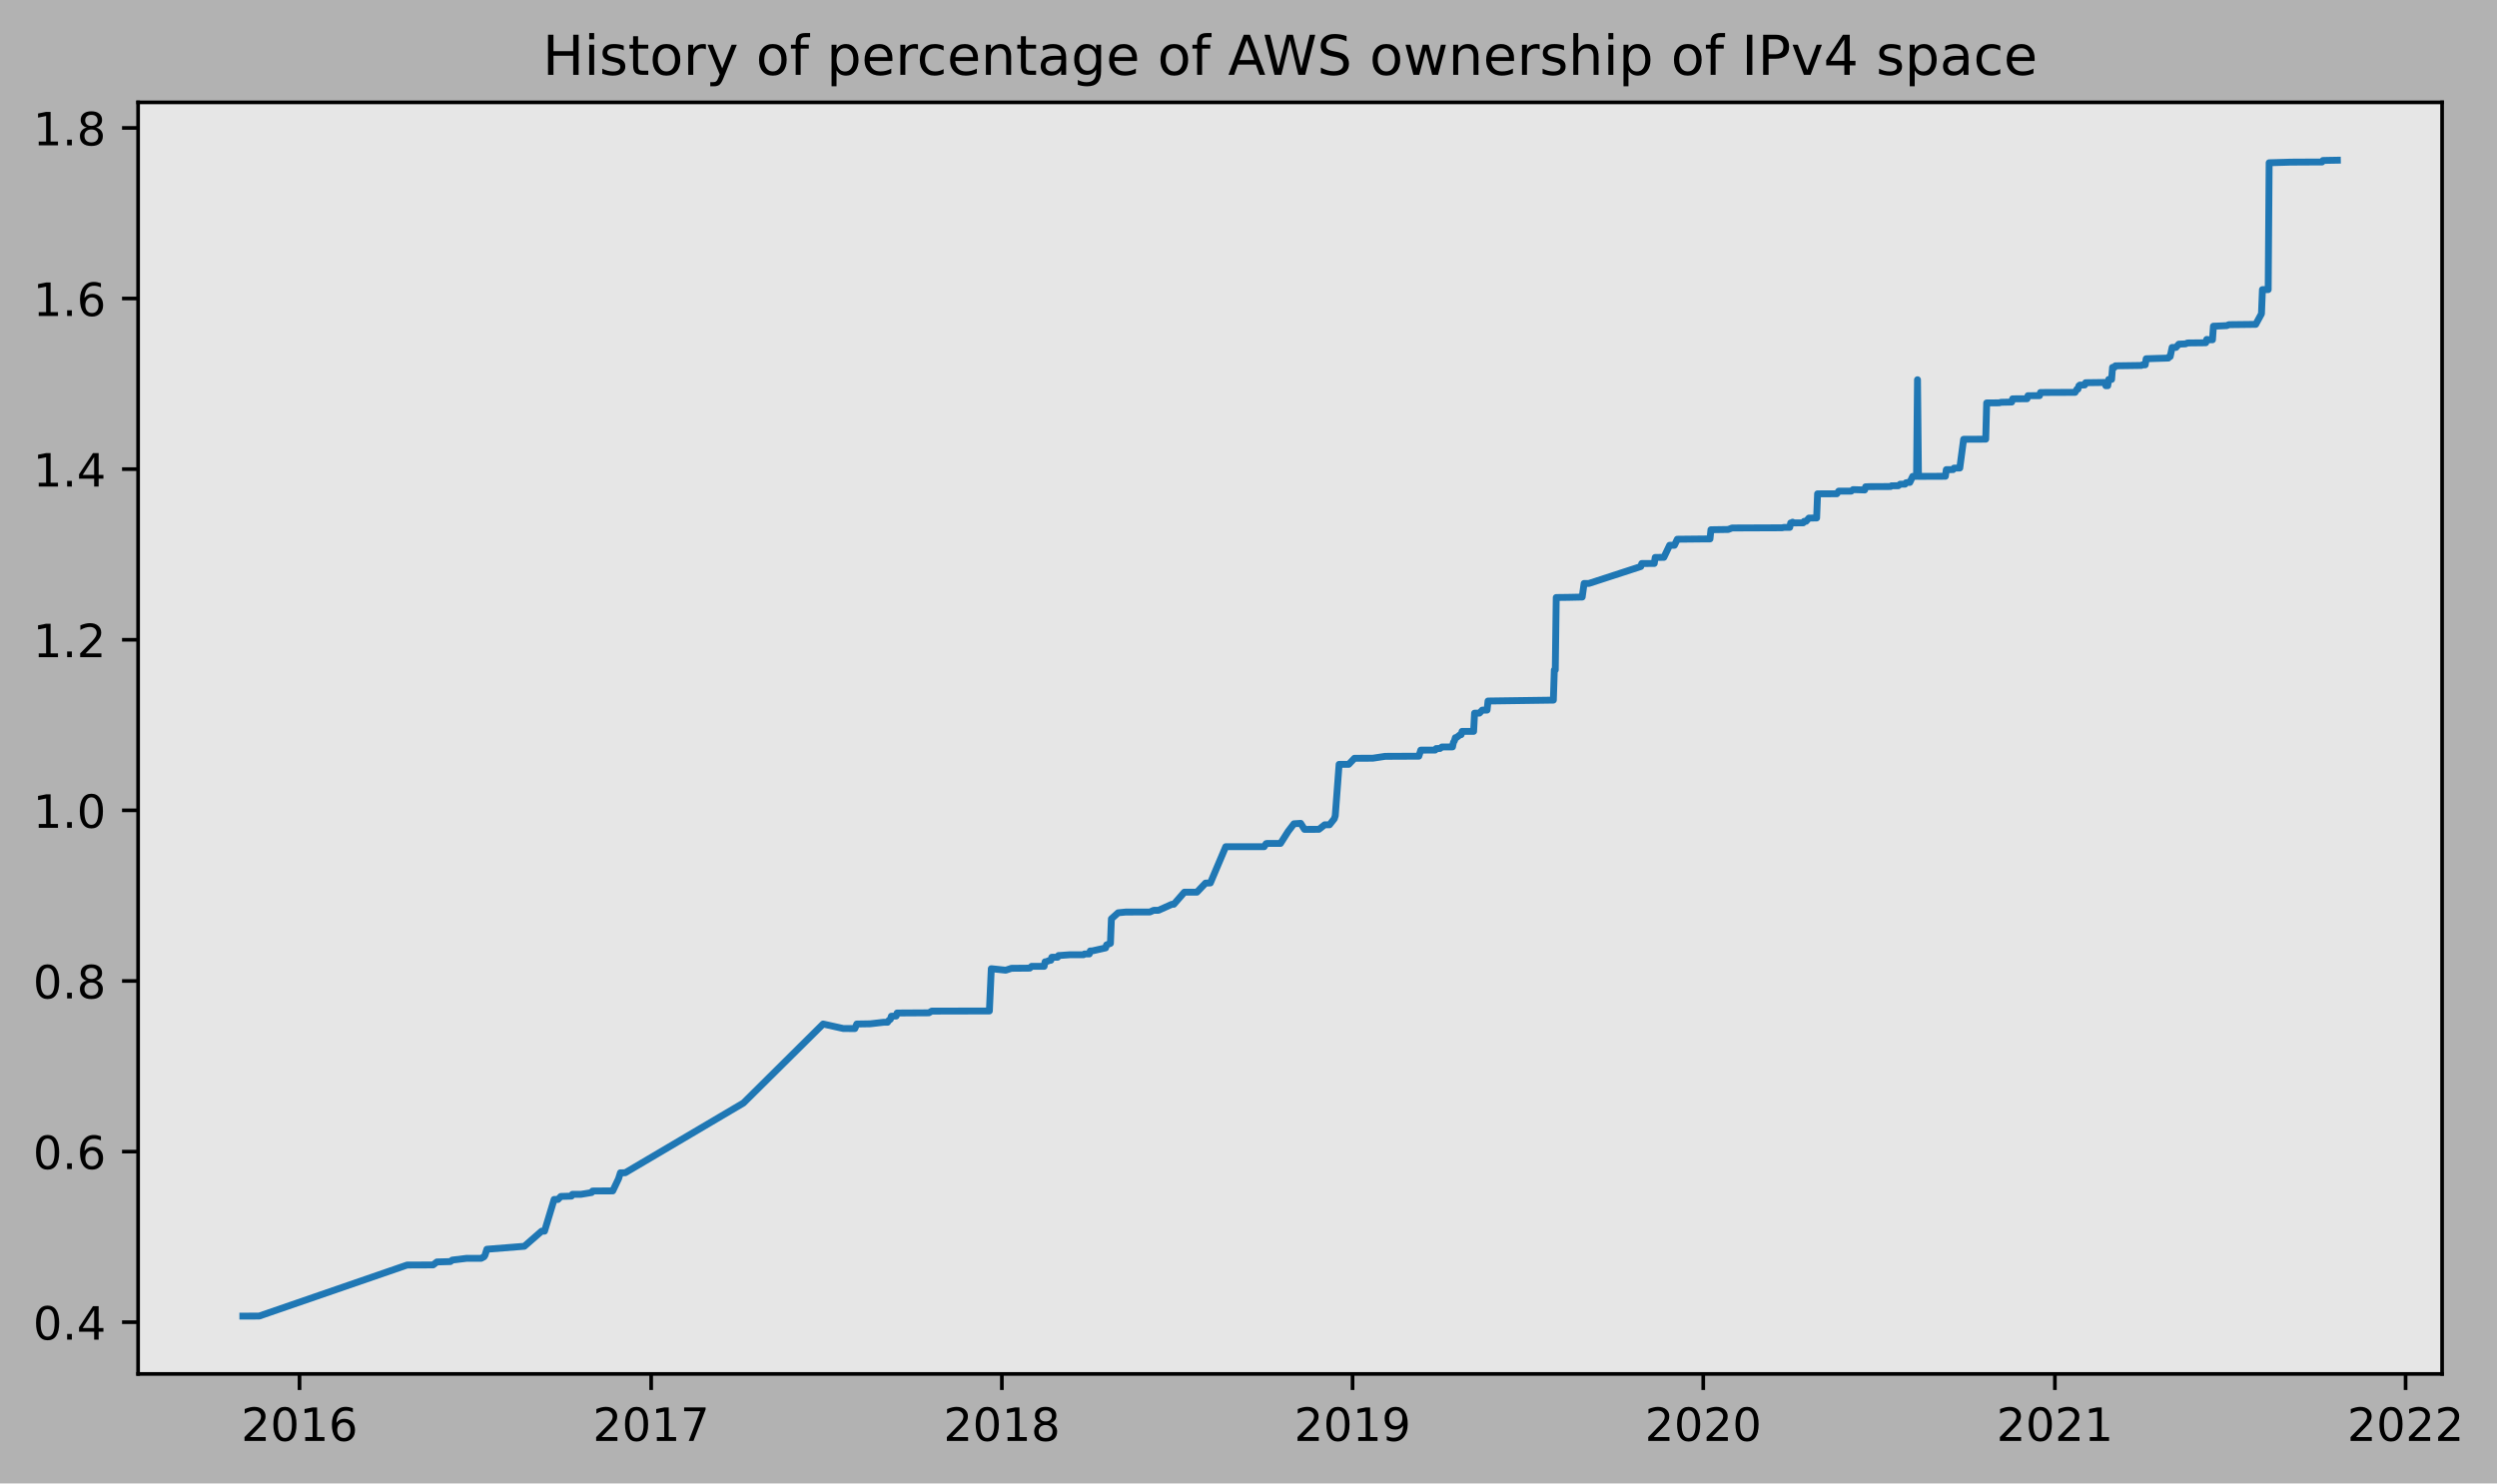
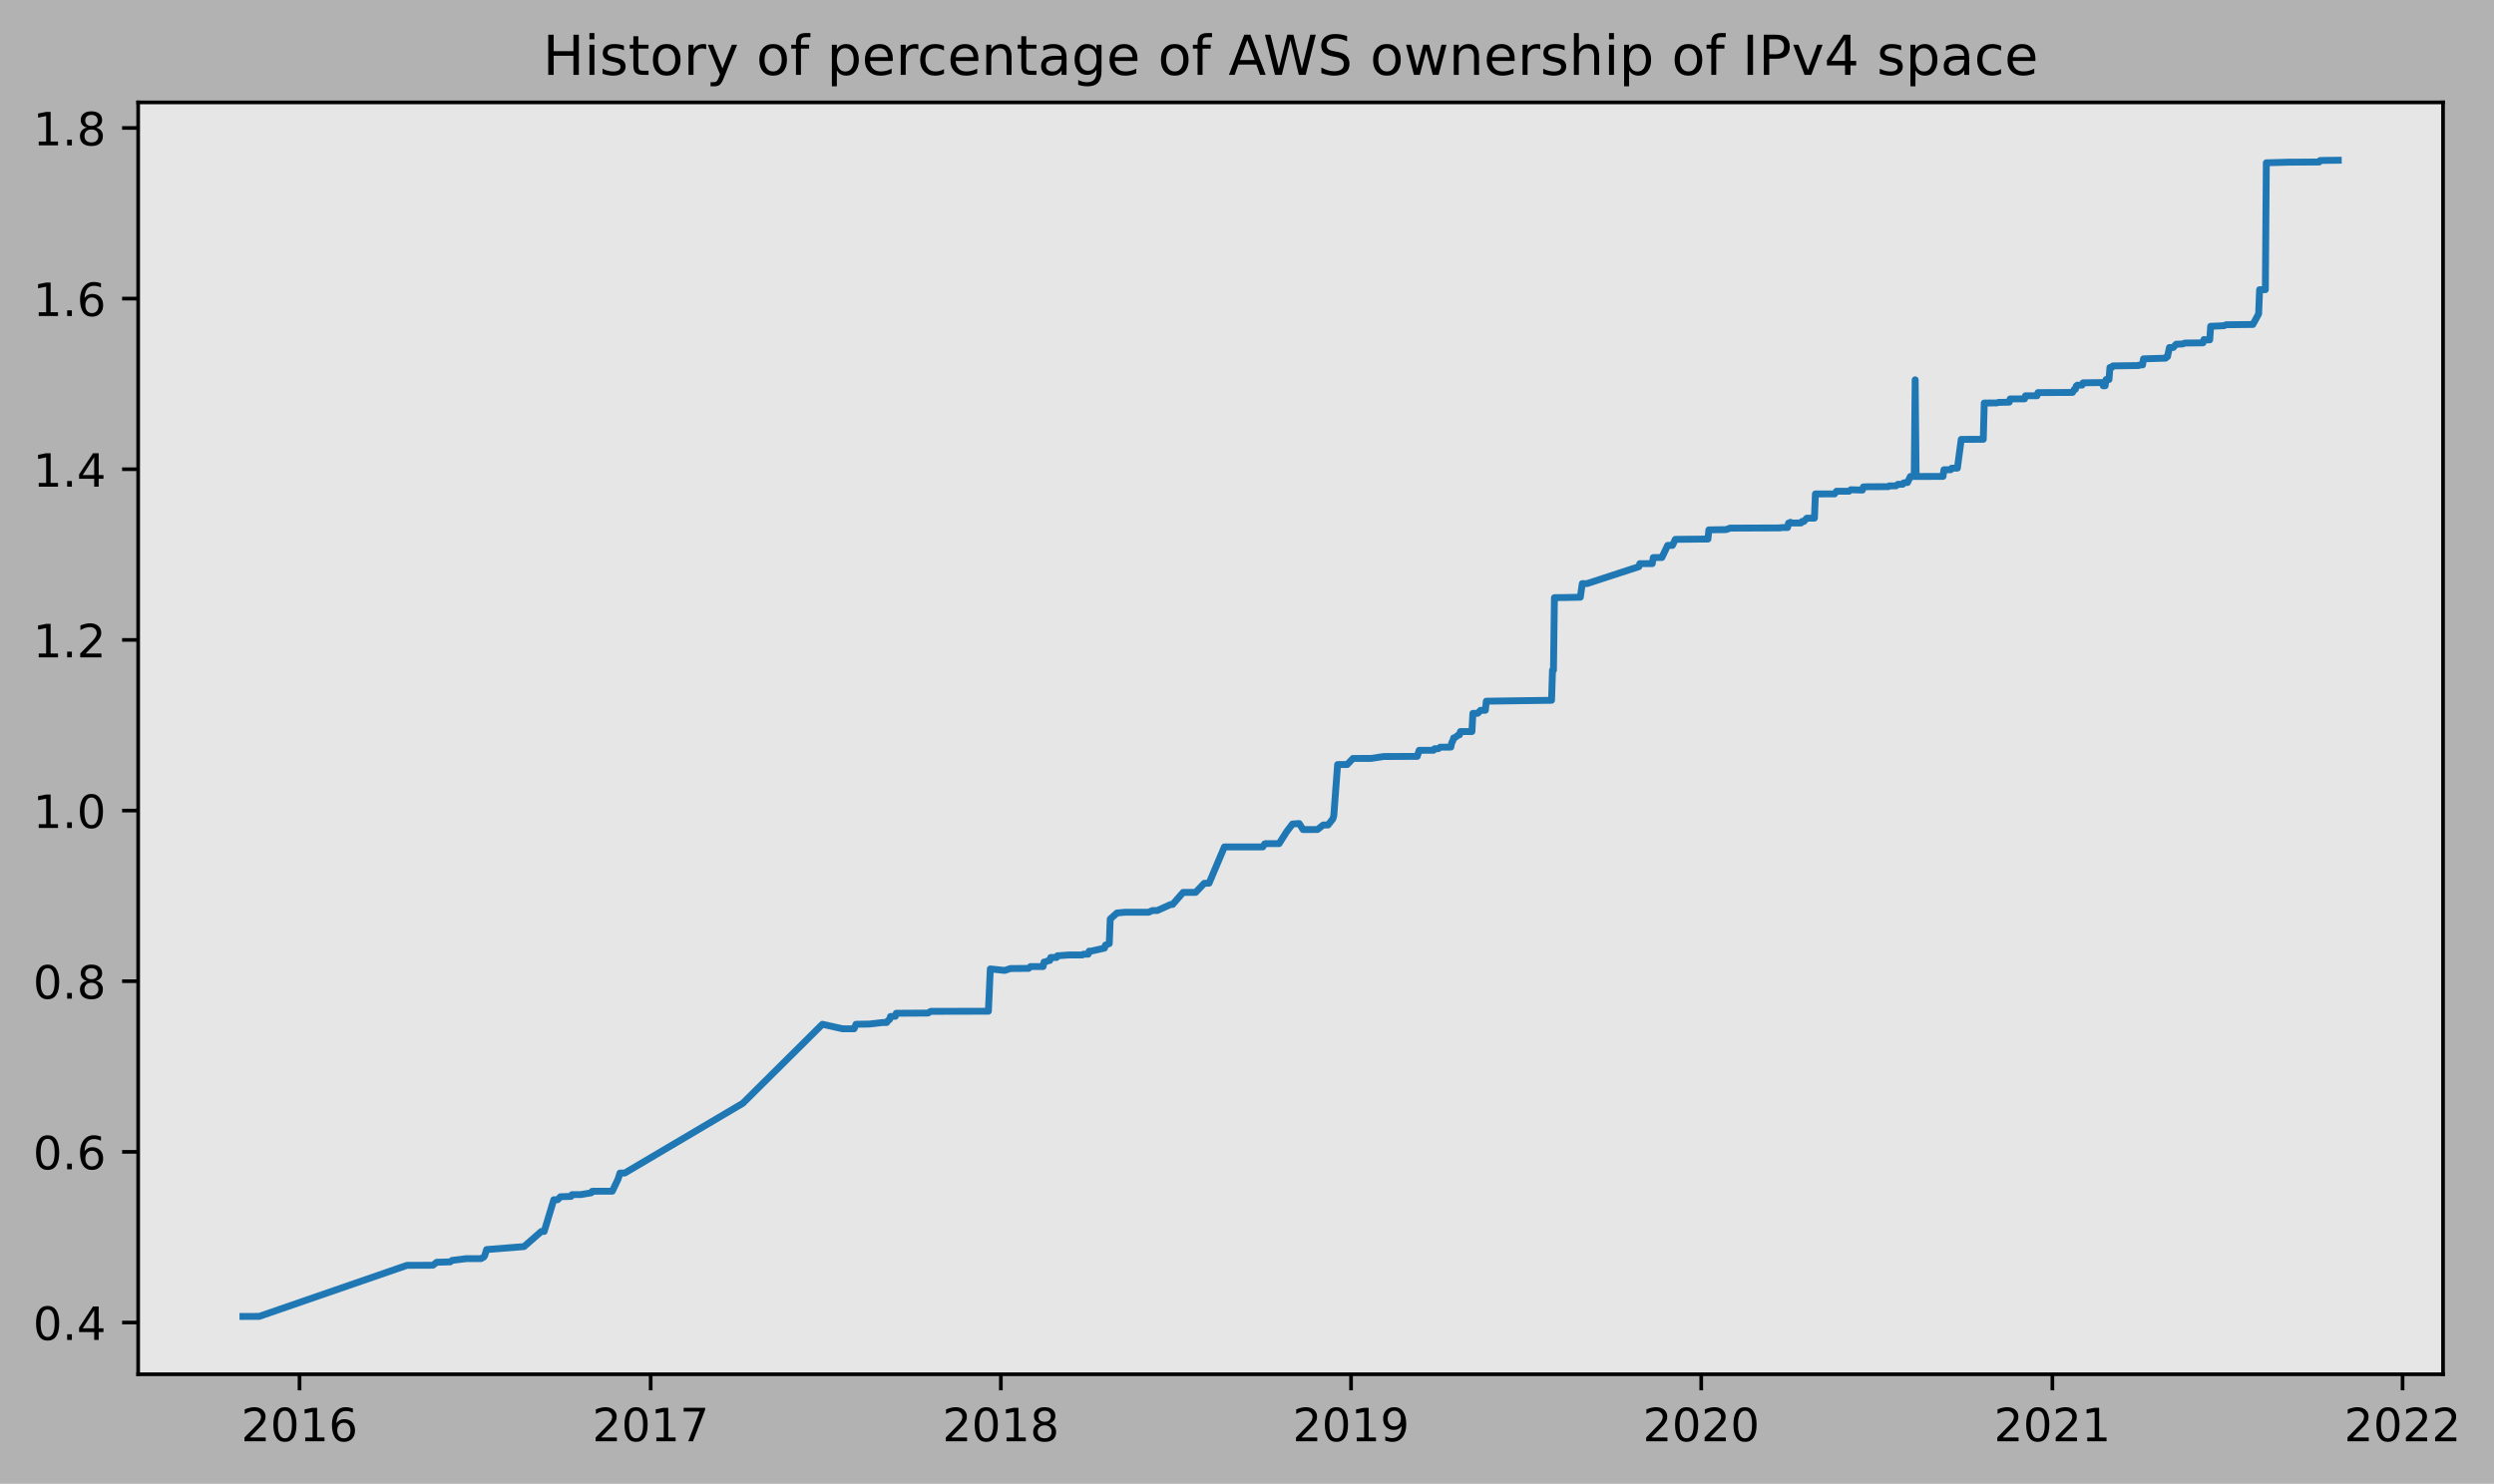
- <svg xmlns="http://www.w3.org/2000/svg" xmlns:xlink="http://www.w3.org/1999/xlink" height="323.396pt" version="1.1" viewBox="0 0 544.27 323.396" width="544.27pt">
+ <svg xmlns="http://www.w3.org/2000/svg" xmlns:xlink="http://www.w3.org/1999/xlink" height="323.396pt" version="1.1" viewBox="0 0 543.407 323.396" width="543.407pt">
  <defs>
    <style type="text/css">
*{stroke-linecap:butt;stroke-linejoin:round;}
  </style>
  </defs>
  <g id="figure_1">
    <g id="patch_1">
-       <path d="M 0 323.396  L 544.27 323.396  L 544.27 0  L 0 0  z " style="fill:#b2b2b2;" />
+       <path d="M 0 323.396  L 543.407 323.396  L 543.407 0  L 0 0  z " style="fill:#b2b2b2;" />
    </g>
    <g id="axes_1">
      <g id="patch_2">
        <path d="M 30.103 299.518  L 532.303 299.518  L 532.303 22.318  L 30.103 22.318  z " style="fill:#e6e6e6;" />
      </g>
      <g id="matplotlib.axis_1">
        <g id="xtick_1">
          <g id="line2d_1">
            <defs>
-               <path d="M 0 0  L 0 3.5  " id="me6d3c1f88f" style="stroke:#000000;stroke-width:0.8;" />
-             </defs>
-             <g>
-               <use style="stroke:#000000;stroke-width:0.8;" x="65.286" xlink:href="#me6d3c1f88f" y="299.518" />
+               <path d="M 0 0  L 0 3.5  " id="m062902129c" style="stroke:#000000;stroke-width:0.8;" />
+             </defs>
+             <g>
+               <use style="stroke:#000000;stroke-width:0.8;" x="65.264" xlink:href="#m062902129c" y="299.518" />
            </g>
          </g>
          <g id="text_1">
            <defs>
              <path d="M 19.188 8.297  L 53.609 8.297  L 53.609 0  L 7.328 0  L 7.328 8.297  Q 12.938 14.109 22.625 23.891  Q 32.328 33.688 34.812 36.531  Q 39.547 41.844 41.422 45.531  Q 43.312 49.219 43.312 52.781  Q 43.312 58.594 39.234 62.25  Q 35.156 65.922 28.609 65.922  Q 23.969 65.922 18.812 64.312  Q 13.672 62.703 7.812 59.422  L 7.812 69.391  Q 13.766 71.781 18.938 73  Q 24.125 74.219 28.422 74.219  Q 39.75 74.219 46.484 68.547  Q 53.219 62.891 53.219 53.422  Q 53.219 48.922 51.531 44.891  Q 49.859 40.875 45.406 35.406  Q 44.188 33.984 37.641 27.219  Q 31.109 20.453 19.188 8.297  z " id="DejaVuSans-50" />
              <path d="M 31.781 66.406  Q 24.172 66.406 20.328 58.906  Q 16.5 51.422 16.5 36.375  Q 16.5 21.391 20.328 13.891  Q 24.172 6.391 31.781 6.391  Q 39.453 6.391 43.281 13.891  Q 47.125 21.391 47.125 36.375  Q 47.125 51.422 43.281 58.906  Q 39.453 66.406 31.781 66.406  z M 31.781 74.219  Q 44.047 74.219 50.516 64.516  Q 56.984 54.828 56.984 36.375  Q 56.984 17.969 50.516 8.266  Q 44.047 -1.422 31.781 -1.422  Q 19.531 -1.422 13.062 8.266  Q 6.594 17.969 6.594 36.375  Q 6.594 54.828 13.062 64.516  Q 19.531 74.219 31.781 74.219  z " id="DejaVuSans-48" />
              <path d="M 12.406 8.297  L 28.516 8.297  L 28.516 63.922  L 10.984 60.406  L 10.984 69.391  L 28.422 72.906  L 38.281 72.906  L 38.281 8.297  L 54.391 8.297  L 54.391 0  L 12.406 0  z " id="DejaVuSans-49" />
              <path d="M 33.016 40.375  Q 26.375 40.375 22.484 35.828  Q 18.609 31.297 18.609 23.391  Q 18.609 15.531 22.484 10.953  Q 26.375 6.391 33.016 6.391  Q 39.656 6.391 43.531 10.953  Q 47.406 15.531 47.406 23.391  Q 47.406 31.297 43.531 35.828  Q 39.656 40.375 33.016 40.375  z M 52.594 71.297  L 52.594 62.312  Q 48.875 64.062 45.094 64.984  Q 41.312 65.922 37.594 65.922  Q 27.828 65.922 22.672 59.328  Q 17.531 52.734 16.797 39.406  Q 19.672 43.656 24.016 45.922  Q 28.375 48.188 33.594 48.188  Q 44.578 48.188 50.953 41.516  Q 57.328 34.859 57.328 23.391  Q 57.328 12.156 50.688 5.359  Q 44.047 -1.422 33.016 -1.422  Q 20.359 -1.422 13.672 8.266  Q 6.984 17.969 6.984 36.375  Q 6.984 53.656 15.188 63.938  Q 23.391 74.219 37.203 74.219  Q 40.922 74.219 44.703 73.484  Q 48.484 72.75 52.594 71.297  z " id="DejaVuSans-54" />
            </defs>
-             <g transform="translate(52.56144 314.1166)scale(0.1 -0.1)">
+             <g transform="translate(52.53881 314.1166)scale(0.1 -0.1)">
              <use xlink:href="#DejaVuSans-50" />
              <use x="63.623" xlink:href="#DejaVuSans-48" />
              <use x="127.246" xlink:href="#DejaVuSans-49" />
              <use x="190.869" xlink:href="#DejaVuSans-54" />
            </g>
          </g>
        </g>
        <g id="xtick_2">
          <g id="line2d_2">
            <g>
-               <use style="stroke:#000000;stroke-width:0.8;" x="141.936" xlink:href="#me6d3c1f88f" y="299.518" />
+               <use style="stroke:#000000;stroke-width:0.8;" x="141.773" xlink:href="#m062902129c" y="299.518" />
            </g>
          </g>
          <g id="text_2">
            <defs>
              <path d="M 8.203 72.906  L 55.078 72.906  L 55.078 68.703  L 28.609 0  L 18.312 0  L 43.219 64.594  L 8.203 64.594  z " id="DejaVuSans-55" />
            </defs>
-             <g transform="translate(129.2108 314.1166)scale(0.1 -0.1)">
+             <g transform="translate(129.0478 314.1166)scale(0.1 -0.1)">
              <use xlink:href="#DejaVuSans-50" />
              <use x="63.623" xlink:href="#DejaVuSans-48" />
              <use x="127.246" xlink:href="#DejaVuSans-49" />
              <use x="190.869" xlink:href="#DejaVuSans-55" />
            </g>
          </g>
        </g>
        <g id="xtick_3">
          <g id="line2d_3">
            <g>
-               <use style="stroke:#000000;stroke-width:0.8;" x="218.376" xlink:href="#me6d3c1f88f" y="299.518" />
+               <use style="stroke:#000000;stroke-width:0.8;" x="218.073" xlink:href="#m062902129c" y="299.518" />
            </g>
          </g>
          <g id="text_3">
            <defs>
              <path d="M 31.781 34.625  Q 24.75 34.625 20.719 30.859  Q 16.703 27.094 16.703 20.516  Q 16.703 13.922 20.719 10.156  Q 24.75 6.391 31.781 6.391  Q 38.812 6.391 42.859 10.172  Q 46.922 13.969 46.922 20.516  Q 46.922 27.094 42.891 30.859  Q 38.875 34.625 31.781 34.625  z M 21.922 38.812  Q 15.578 40.375 12.031 44.719  Q 8.5 49.078 8.5 55.328  Q 8.5 64.062 14.719 69.141  Q 20.953 74.219 31.781 74.219  Q 42.672 74.219 48.875 69.141  Q 55.078 64.062 55.078 55.328  Q 55.078 49.078 51.531 44.719  Q 48 40.375 41.703 38.812  Q 48.828 37.156 52.797 32.312  Q 56.781 27.484 56.781 20.516  Q 56.781 9.906 50.312 4.234  Q 43.844 -1.422 31.781 -1.422  Q 19.734 -1.422 13.25 4.234  Q 6.781 9.906 6.781 20.516  Q 6.781 27.484 10.781 32.312  Q 14.797 37.156 21.922 38.812  z M 18.312 54.391  Q 18.312 48.734 21.844 45.562  Q 25.391 42.391 31.781 42.391  Q 38.141 42.391 41.719 45.562  Q 45.312 48.734 45.312 54.391  Q 45.312 60.062 41.719 63.234  Q 38.141 66.406 31.781 66.406  Q 25.391 66.406 21.844 63.234  Q 18.312 60.062 18.312 54.391  z " id="DejaVuSans-56" />
            </defs>
-             <g transform="translate(205.6508 314.1166)scale(0.1 -0.1)">
+             <g transform="translate(205.3478 314.1166)scale(0.1 -0.1)">
              <use xlink:href="#DejaVuSans-50" />
              <use x="63.623" xlink:href="#DejaVuSans-48" />
              <use x="127.246" xlink:href="#DejaVuSans-49" />
              <use x="190.869" xlink:href="#DejaVuSans-56" />
            </g>
          </g>
        </g>
        <g id="xtick_4">
          <g id="line2d_4">
            <g>
-               <use style="stroke:#000000;stroke-width:0.8;" x="294.816" xlink:href="#me6d3c1f88f" y="299.518" />
+               <use style="stroke:#000000;stroke-width:0.8;" x="294.373" xlink:href="#m062902129c" y="299.518" />
            </g>
          </g>
          <g id="text_4">
            <defs>
              <path d="M 10.984 1.516  L 10.984 10.5  Q 14.703 8.734 18.5 7.812  Q 22.312 6.891 25.984 6.891  Q 35.75 6.891 40.891 13.453  Q 46.047 20.016 46.781 33.406  Q 43.953 29.203 39.594 26.953  Q 35.25 24.703 29.984 24.703  Q 19.047 24.703 12.672 31.312  Q 6.297 37.938 6.297 49.422  Q 6.297 60.641 12.938 67.422  Q 19.578 74.219 30.609 74.219  Q 43.266 74.219 49.922 64.516  Q 56.594 54.828 56.594 36.375  Q 56.594 19.141 48.406 8.859  Q 40.234 -1.422 26.422 -1.422  Q 22.703 -1.422 18.891 -0.688  Q 15.094 0.047 10.984 1.516  z M 30.609 32.422  Q 37.25 32.422 41.125 36.953  Q 45.016 41.5 45.016 49.422  Q 45.016 57.281 41.125 61.844  Q 37.25 66.406 30.609 66.406  Q 23.969 66.406 20.094 61.844  Q 16.219 57.281 16.219 49.422  Q 16.219 41.5 20.094 36.953  Q 23.969 32.422 30.609 32.422  z " id="DejaVuSans-57" />
            </defs>
-             <g transform="translate(282.0907 314.1166)scale(0.1 -0.1)">
+             <g transform="translate(281.6477 314.1166)scale(0.1 -0.1)">
              <use xlink:href="#DejaVuSans-50" />
              <use x="63.623" xlink:href="#DejaVuSans-48" />
              <use x="127.246" xlink:href="#DejaVuSans-49" />
              <use x="190.869" xlink:href="#DejaVuSans-57" />
            </g>
          </g>
        </g>
        <g id="xtick_5">
          <g id="line2d_5">
            <g>
-               <use style="stroke:#000000;stroke-width:0.8;" x="371.256" xlink:href="#me6d3c1f88f" y="299.518" />
+               <use style="stroke:#000000;stroke-width:0.8;" x="370.673" xlink:href="#m062902129c" y="299.518" />
            </g>
          </g>
          <g id="text_5">
-             <g transform="translate(358.5307 314.1166)scale(0.1 -0.1)">
+             <g transform="translate(357.9477 314.1166)scale(0.1 -0.1)">
              <use xlink:href="#DejaVuSans-50" />
              <use x="63.623" xlink:href="#DejaVuSans-48" />
              <use x="127.246" xlink:href="#DejaVuSans-50" />
              <use x="190.869" xlink:href="#DejaVuSans-48" />
            </g>
          </g>
        </g>
        <g id="xtick_6">
          <g id="line2d_6">
            <g>
-               <use style="stroke:#000000;stroke-width:0.8;" x="447.905" xlink:href="#me6d3c1f88f" y="299.518" />
+               <use style="stroke:#000000;stroke-width:0.8;" x="447.182" xlink:href="#m062902129c" y="299.518" />
            </g>
          </g>
          <g id="text_6">
-             <g transform="translate(435.18 314.1166)scale(0.1 -0.1)">
+             <g transform="translate(434.4566 314.1166)scale(0.1 -0.1)">
              <use xlink:href="#DejaVuSans-50" />
              <use x="63.623" xlink:href="#DejaVuSans-48" />
              <use x="127.246" xlink:href="#DejaVuSans-50" />
              <use x="190.869" xlink:href="#DejaVuSans-49" />
            </g>
          </g>
        </g>
        <g id="xtick_7">
          <g id="line2d_7">
            <g>
-               <use style="stroke:#000000;stroke-width:0.8;" x="524.345" xlink:href="#me6d3c1f88f" y="299.518" />
+               <use style="stroke:#000000;stroke-width:0.8;" x="523.482" xlink:href="#m062902129c" y="299.518" />
            </g>
          </g>
          <g id="text_7">
-             <g transform="translate(511.62 314.1166)scale(0.1 -0.1)">
+             <g transform="translate(510.7566 314.1166)scale(0.1 -0.1)">
              <use xlink:href="#DejaVuSans-50" />
              <use x="63.623" xlink:href="#DejaVuSans-48" />
              <use x="127.246" xlink:href="#DejaVuSans-50" />
              <use x="190.869" xlink:href="#DejaVuSans-50" />
            </g>
          </g>
        </g>
      </g>
      <g id="matplotlib.axis_2">
        <g id="ytick_1">
          <g id="line2d_8">
            <defs>
-               <path d="M 0 0  L -3.5 0  " id="m1e6dde46f0" style="stroke:#000000;stroke-width:0.8;" />
-             </defs>
-             <g>
-               <use style="stroke:#000000;stroke-width:0.8;" x="30.103" xlink:href="#m1e6dde46f0" y="288.242" />
+               <path d="M 0 0  L -3.5 0  " id="mb681b2ce81" style="stroke:#000000;stroke-width:0.8;" />
+             </defs>
+             <g>
+               <use style="stroke:#000000;stroke-width:0.8;" x="30.103" xlink:href="#mb681b2ce81" y="288.242" />
            </g>
          </g>
          <g id="text_8">
            <defs>
              <path d="M 10.688 12.406  L 21 12.406  L 21 0  L 10.688 0  z " id="DejaVuSans-46" />
              <path d="M 37.797 64.312  L 12.891 25.391  L 37.797 25.391  z M 35.203 72.906  L 47.609 72.906  L 47.609 25.391  L 58.016 25.391  L 58.016 17.188  L 47.609 17.188  L 47.609 0  L 37.797 0  L 37.797 17.188  L 4.891 17.188  L 4.891 26.703  z " id="DejaVuSans-52" />
            </defs>
            <g transform="translate(7.2 292.041)scale(0.1 -0.1)">
              <use xlink:href="#DejaVuSans-48" />
              <use x="63.623" xlink:href="#DejaVuSans-46" />
              <use x="95.41" xlink:href="#DejaVuSans-52" />
            </g>
          </g>
        </g>
        <g id="ytick_2">
          <g id="line2d_9">
            <g>
-               <use style="stroke:#000000;stroke-width:0.8;" x="30.103" xlink:href="#m1e6dde46f0" y="251.048" />
+               <use style="stroke:#000000;stroke-width:0.8;" x="30.103" xlink:href="#mb681b2ce81" y="251.048" />
            </g>
          </g>
          <g id="text_9">
            <g transform="translate(7.2 254.8471)scale(0.1 -0.1)">
              <use xlink:href="#DejaVuSans-48" />
              <use x="63.623" xlink:href="#DejaVuSans-46" />
              <use x="95.41" xlink:href="#DejaVuSans-54" />
            </g>
          </g>
        </g>
        <g id="ytick_3">
          <g id="line2d_10">
            <g>
-               <use style="stroke:#000000;stroke-width:0.8;" x="30.103" xlink:href="#m1e6dde46f0" y="213.854" />
+               <use style="stroke:#000000;stroke-width:0.8;" x="30.103" xlink:href="#mb681b2ce81" y="213.854" />
            </g>
          </g>
          <g id="text_10">
            <g transform="translate(7.2 217.6532)scale(0.1 -0.1)">
              <use xlink:href="#DejaVuSans-48" />
              <use x="63.623" xlink:href="#DejaVuSans-46" />
              <use x="95.41" xlink:href="#DejaVuSans-56" />
            </g>
          </g>
        </g>
        <g id="ytick_4">
          <g id="line2d_11">
            <g>
-               <use style="stroke:#000000;stroke-width:0.8;" x="30.103" xlink:href="#m1e6dde46f0" y="176.66" />
+               <use style="stroke:#000000;stroke-width:0.8;" x="30.103" xlink:href="#mb681b2ce81" y="176.66" />
            </g>
          </g>
          <g id="text_11">
            <g transform="translate(7.2 180.4593)scale(0.1 -0.1)">
              <use xlink:href="#DejaVuSans-49" />
              <use x="63.623" xlink:href="#DejaVuSans-46" />
              <use x="95.41" xlink:href="#DejaVuSans-48" />
            </g>
          </g>
        </g>
        <g id="ytick_5">
          <g id="line2d_12">
            <g>
-               <use style="stroke:#000000;stroke-width:0.8;" x="30.103" xlink:href="#m1e6dde46f0" y="139.466" />
+               <use style="stroke:#000000;stroke-width:0.8;" x="30.103" xlink:href="#mb681b2ce81" y="139.466" />
            </g>
          </g>
          <g id="text_12">
            <g transform="translate(7.2 143.2654)scale(0.1 -0.1)">
              <use xlink:href="#DejaVuSans-49" />
              <use x="63.623" xlink:href="#DejaVuSans-46" />
              <use x="95.41" xlink:href="#DejaVuSans-50" />
            </g>
          </g>
        </g>
        <g id="ytick_6">
          <g id="line2d_13">
            <g>
-               <use style="stroke:#000000;stroke-width:0.8;" x="30.103" xlink:href="#m1e6dde46f0" y="102.272" />
+               <use style="stroke:#000000;stroke-width:0.8;" x="30.103" xlink:href="#mb681b2ce81" y="102.272" />
            </g>
          </g>
          <g id="text_13">
            <g transform="translate(7.2 106.0714)scale(0.1 -0.1)">
              <use xlink:href="#DejaVuSans-49" />
              <use x="63.623" xlink:href="#DejaVuSans-46" />
              <use x="95.41" xlink:href="#DejaVuSans-52" />
            </g>
          </g>
        </g>
        <g id="ytick_7">
          <g id="line2d_14">
            <g>
-               <use style="stroke:#000000;stroke-width:0.8;" x="30.103" xlink:href="#m1e6dde46f0" y="65.078" />
+               <use style="stroke:#000000;stroke-width:0.8;" x="30.103" xlink:href="#mb681b2ce81" y="65.078" />
            </g>
          </g>
          <g id="text_14">
            <g transform="translate(7.2 68.87753)scale(0.1 -0.1)">
              <use xlink:href="#DejaVuSans-49" />
              <use x="63.623" xlink:href="#DejaVuSans-46" />
              <use x="95.41" xlink:href="#DejaVuSans-54" />
            </g>
          </g>
        </g>
        <g id="ytick_8">
          <g id="line2d_15">
            <g>
-               <use style="stroke:#000000;stroke-width:0.8;" x="30.103" xlink:href="#m1e6dde46f0" y="27.884" />
+               <use style="stroke:#000000;stroke-width:0.8;" x="30.103" xlink:href="#mb681b2ce81" y="27.884" />
            </g>
          </g>
          <g id="text_15">
            <g transform="translate(7.2 31.68362)scale(0.1 -0.1)">
              <use xlink:href="#DejaVuSans-49" />
              <use x="63.623" xlink:href="#DejaVuSans-46" />
              <use x="95.41" xlink:href="#DejaVuSans-56" />
            </g>
          </g>
        </g>
      </g>
      <g id="line2d_16">
-         <path clip-path="url(#pec6e36a6c5)" d="M 52.93 286.918  L 56.491 286.904  L 88.742 275.779  L 94.396 275.755  L 95.234 275.107  L 98.166 275.025  L 98.585 274.697  L 101.726 274.315  L 104.868 274.317  L 105.496 273.988  L 105.705 273.659  L 106.124 272.337  L 114.292 271.69  L 118.061 268.396  L 118.69 268.394  L 120.784 261.481  L 121.622 261.481  L 122.25 260.822  L 124.554 260.757  L 124.763 260.363  L 126.648 260.363  L 128.951 259.976  L 129.161 259.647  L 129.58 259.631  L 133.559 259.62  L 134.815 256.986  L 135.234 255.669  L 136.281 255.659  L 162.041 240.463  L 179.423 223.235  L 183.821 224.219  L 186.334 224.226  L 186.753 223.238  L 189.685 223.19  L 192.617 222.853  L 193.454 222.853  L 193.664 222.524  L 194.083 222.195  L 194.292 221.537  L 195.339 221.495  L 195.548 220.837  L 202.46 220.795  L 203.088 220.424  L 215.653 220.394  L 216.072 211.176  L 219.213 211.505  L 220.47 211.092  L 224.449 211.056  L 224.868 210.66  L 227.59 210.661  L 227.8 209.674  L 228.009 209.671  L 228.847 209.34  L 229.056 209.339  L 229.266 208.681  L 230.522 208.68  L 230.732 208.303  L 230.941 208.301  L 233.245 208.132  L 236.177 208.131  L 236.386 207.967  L 237.433 207.965  L 237.643 207.307  L 238.062 207.302  L 240.994 206.643  L 241.203 205.985  L 242.041 205.656  L 242.25 200.306  L 243.716 198.989  L 245.392 198.825  L 250.627 198.818  L 251.465 198.448  L 252.512 198.448  L 255.444 197.131  L 255.863 197.127  L 258.166 194.492  L 260.889 194.496  L 262.774 192.516  L 263.821 192.489  L 267.172 184.585  L 275.549 184.581  L 275.968 183.922  L 276.177 183.871  L 279.109 183.867  L 280.784 181.234  L 282.041 179.588  L 283.507 179.489  L 284.344 180.805  L 287.486 180.794  L 288.742 179.806  L 289.79 179.805  L 290.837 178.488  L 291.046 177.824  L 291.884 166.632  L 293.978 166.627  L 295.235 165.305  L 299.214 165.293  L 301.936 164.882  L 309.266 164.848  L 309.685 163.53  L 312.826 163.516  L 313.036 163.186  L 313.873 163.175  L 314.292 162.846  L 316.596 162.828  L 316.805 161.84  L 317.015 161.511  L 317.224 160.816  L 317.434 160.815  L 318.271 160.157  L 318.481 160.157  L 318.69 159.443  L 321.203 159.44  L 321.413 155.474  L 322.46 155.467  L 323.088 154.807  L 324.135 154.802  L 324.345 152.824  L 338.585 152.626  L 338.795 146.057  L 339.004 146.057  L 339.214 130.256  L 341.727 130.226  L 344.868 130.159  L 345.287 127.196  L 346.334 127.19  L 357.643 123.507  L 357.852 122.848  L 360.575 122.838  L 360.784 121.521  L 362.669 121.503  L 363.926 118.87  L 364.973 118.869  L 365.601 117.552  L 371.465 117.493  L 372.722 117.488  L 372.931 115.483  L 376.701 115.426  L 377.538 115.102  L 388.428 115.059  L 388.847 114.976  L 390.104 114.971  L 390.313 114.004  L 390.523 114.004  L 390.732 113.832  L 390.942 113.994  L 393.036 113.981  L 393.245 113.653  L 393.664 113.651  L 394.292 112.94  L 395.968 112.923  L 396.177 107.653  L 400.366 107.644  L 400.785 107.068  L 403.507 107.066  L 403.926 106.736  L 406.439 106.814  L 406.648 106.12  L 407.486 106.085  L 412.093 106.063  L 412.303 105.898  L 413.769 105.892  L 414.188 105.554  L 415.235 105.55  L 415.444 105.252  L 415.863 105.17  L 416.282 105.17  L 416.91 103.853  L 417.748 103.853  L 417.957 82.783  L 418.167 103.851  L 424.031 103.827  L 424.24 102.379  L 425.706 102.378  L 425.915 102.048  L 427.172 102.03  L 428.01 95.765  L 432.826 95.741  L 433.036 87.84  L 435.758 87.818  L 436.177 87.701  L 438.481 87.653  L 438.69 86.943  L 441.832 86.93  L 442.041 86.26  L 444.554 86.256  L 444.764 85.565  L 452.303 85.534  L 452.722 84.83  L 452.931 84.83  L 453.141 84.113  L 453.35 83.946  L 454.397 83.927  L 454.607 83.433  L 458.795 83.378  L 459.005 84.087  L 459.423 84.085  L 459.633 82.719  L 460.261 82.719  L 460.471 80.085  L 460.889 80.083  L 461.099 79.749  L 466.753 79.668  L 466.963 79.537  L 467.591 79.536  L 467.8 78.208  L 472.617 78.062  L 472.827 77.732  L 473.036 77.731  L 473.455 75.745  L 474.293 75.735  L 474.921 75.025  L 476.387 74.962  L 476.806 74.766  L 480.785 74.723  L 480.994 73.997  L 481.622 74.078  L 482.251 74.072  L 482.46 71.108  L 483.088 71.09  L 485.392 70.985  L 485.811 70.779  L 491.675 70.713  L 492.931 68.404  L 493.141 63.136  L 494.397 63.135  L 494.607 35.482  L 498.376 35.375  L 499.214 35.347  L 504.659 35.317  L 506.125 35.315  L 506.334 34.985  L 507.382 34.958  L 509.476 34.923  L 509.476 34.923  " style="fill:none;stroke:#1f77b4;stroke-linecap:square;stroke-width:1.5;" />
+         <path clip-path="url(#pefb34d8f82)" d="M 52.93 286.918  L 56.484 286.904  L 88.676 275.779  L 94.321 275.755  L 95.157 275.107  L 98.083 275.025  L 98.501 274.697  L 101.637 274.315  L 104.773 274.317  L 105.4 273.988  L 105.609 273.659  L 106.027 272.337  L 114.179 271.69  L 117.942 268.396  L 118.569 268.394  L 120.66 261.481  L 121.496 261.481  L 122.123 260.822  L 124.422 260.757  L 124.631 260.363  L 126.513 260.363  L 128.812 259.976  L 129.021 259.647  L 129.439 259.631  L 133.411 259.62  L 134.665 256.986  L 135.083 255.669  L 136.129 255.659  L 161.841 240.463  L 179.191 223.235  L 183.581 224.219  L 186.089 224.226  L 186.508 223.238  L 189.434 223.19  L 192.361 222.853  L 193.197 222.853  L 193.406 222.524  L 193.824 222.195  L 194.033 221.537  L 195.078 221.495  L 195.287 220.837  L 202.186 220.795  L 202.813 220.424  L 215.355 220.394  L 215.773 211.176  L 218.909 211.505  L 220.163 211.092  L 224.135 211.056  L 224.553 210.66  L 227.271 210.661  L 227.48 209.674  L 227.689 209.671  L 228.525 209.34  L 228.734 209.339  L 228.943 208.681  L 230.197 208.68  L 230.406 208.303  L 230.615 208.301  L 232.915 208.132  L 235.841 208.131  L 236.05 207.967  L 237.095 207.965  L 237.305 207.307  L 237.723 207.302  L 240.649 206.643  L 240.858 205.985  L 241.694 205.656  L 241.903 200.306  L 243.367 198.989  L 245.039 198.825  L 250.265 198.818  L 251.101 198.448  L 252.146 198.448  L 255.073 197.131  L 255.491 197.127  L 257.791 194.492  L 260.508 194.496  L 262.389 192.516  L 263.435 192.489  L 266.779 184.585  L 275.141 184.581  L 275.559 183.922  L 275.768 183.871  L 278.695 183.867  L 280.367 181.234  L 281.621 179.588  L 283.084 179.489  L 283.921 180.805  L 287.056 180.794  L 288.311 179.806  L 289.356 179.805  L 290.401 178.488  L 290.61 177.824  L 291.446 166.632  L 293.537 166.627  L 294.791 165.305  L 298.763 165.293  L 301.48 164.882  L 308.797 164.848  L 309.215 163.53  L 312.35 163.516  L 312.559 163.186  L 313.395 163.175  L 313.814 162.846  L 316.113 162.828  L 316.322 161.84  L 316.531 161.511  L 316.74 160.816  L 316.949 160.815  L 317.785 160.157  L 317.994 160.157  L 318.203 159.443  L 320.712 159.44  L 320.921 155.474  L 321.966 155.467  L 322.593 154.807  L 323.638 154.802  L 323.847 152.824  L 338.062 152.626  L 338.271 146.057  L 338.48 146.057  L 338.689 130.256  L 341.198 130.226  L 344.333 130.159  L 344.752 127.196  L 345.797 127.19  L 357.085 123.507  L 357.294 122.848  L 360.012 122.838  L 360.221 121.521  L 362.102 121.503  L 363.356 118.87  L 364.401 118.869  L 365.029 117.552  L 370.882 117.493  L 372.136 117.488  L 372.345 115.483  L 376.108 115.426  L 376.944 115.102  L 387.814 115.059  L 388.232 114.976  L 389.486 114.971  L 389.695 114.004  L 389.904 114.004  L 390.113 113.832  L 390.323 113.994  L 392.413 113.981  L 392.622 113.653  L 393.04 113.651  L 393.667 112.94  L 395.339 112.923  L 395.549 107.653  L 399.729 107.644  L 400.147 107.068  L 402.865 107.066  L 403.283 106.736  L 405.792 106.814  L 406.001 106.12  L 406.837 106.085  L 411.436 106.063  L 411.645 105.898  L 413.108 105.892  L 413.526 105.554  L 414.571 105.55  L 414.78 105.252  L 415.198 105.17  L 415.616 105.17  L 416.244 103.853  L 417.08 103.853  L 417.289 82.783  L 417.498 103.851  L 423.351 103.827  L 423.56 102.379  L 425.023 102.378  L 425.232 102.048  L 426.487 102.03  L 427.323 95.765  L 432.131 95.741  L 432.34 87.84  L 435.057 87.818  L 435.475 87.701  L 437.775 87.653  L 437.984 86.943  L 441.119 86.93  L 441.329 86.26  L 443.837 86.256  L 444.046 85.565  L 451.572 85.534  L 451.99 84.83  L 452.199 84.83  L 452.408 84.113  L 452.617 83.946  L 453.662 83.927  L 453.871 83.433  L 458.052 83.378  L 458.261 84.087  L 458.679 84.085  L 458.888 82.719  L 459.515 82.719  L 459.724 80.085  L 460.142 80.083  L 460.351 79.749  L 465.995 79.668  L 466.204 79.537  L 466.831 79.536  L 467.041 78.208  L 471.848 78.062  L 472.058 77.732  L 472.267 77.731  L 472.685 75.745  L 473.521 75.735  L 474.148 75.025  L 475.611 74.962  L 476.029 74.766  L 480.001 74.723  L 480.21 73.997  L 480.837 74.078  L 481.464 74.072  L 481.673 71.108  L 482.301 71.09  L 484.6 70.985  L 485.018 70.779  L 490.871 70.713  L 492.125 68.404  L 492.334 63.136  L 493.589 63.135  L 493.798 35.482  L 497.561 35.375  L 498.397 35.347  L 503.832 35.317  L 505.295 35.315  L 505.504 34.985  L 506.549 34.958  L 509.476 34.923  L 509.476 34.923  " style="fill:none;stroke:#1f77b4;stroke-linecap:square;stroke-width:1.5;" />
      </g>
      <g id="patch_3">
        <path d="M 30.103 299.518  L 30.103 22.318  " style="fill:none;stroke:#000000;stroke-linecap:square;stroke-linejoin:miter;stroke-width:0.8;" />
      </g>
      <g id="patch_4">
        <path d="M 532.303 299.518  L 532.303 22.318  " style="fill:none;stroke:#000000;stroke-linecap:square;stroke-linejoin:miter;stroke-width:0.8;" />
      </g>
      <g id="patch_5">
        <path d="M 30.103 299.518  L 532.303 299.518  " style="fill:none;stroke:#000000;stroke-linecap:square;stroke-linejoin:miter;stroke-width:0.8;" />
      </g>
      <g id="patch_6">
        <path d="M 30.103 22.318  L 532.303 22.318  " style="fill:none;stroke:#000000;stroke-linecap:square;stroke-linejoin:miter;stroke-width:0.8;" />
      </g>
      <g id="text_16">
        <defs>
          <path d="M 9.812 72.906  L 19.672 72.906  L 19.672 43.016  L 55.516 43.016  L 55.516 72.906  L 65.375 72.906  L 65.375 0  L 55.516 0  L 55.516 34.719  L 19.672 34.719  L 19.672 0  L 9.812 0  z " id="DejaVuSans-72" />
          <path d="M 9.422 54.688  L 18.406 54.688  L 18.406 0  L 9.422 0  z M 9.422 75.984  L 18.406 75.984  L 18.406 64.594  L 9.422 64.594  z " id="DejaVuSans-105" />
          <path d="M 44.281 53.078  L 44.281 44.578  Q 40.484 46.531 36.375 47.5  Q 32.281 48.484 27.875 48.484  Q 21.188 48.484 17.844 46.438  Q 14.5 44.391 14.5 40.281  Q 14.5 37.156 16.891 35.375  Q 19.281 33.594 26.516 31.984  L 29.594 31.297  Q 39.156 29.25 43.188 25.516  Q 47.219 21.781 47.219 15.094  Q 47.219 7.469 41.188 3.016  Q 35.156 -1.422 24.609 -1.422  Q 20.219 -1.422 15.453 -0.562  Q 10.688 0.297 5.422 2  L 5.422 11.281  Q 10.406 8.688 15.234 7.391  Q 20.062 6.109 24.812 6.109  Q 31.156 6.109 34.562 8.281  Q 37.984 10.453 37.984 14.406  Q 37.984 18.062 35.516 20.016  Q 33.062 21.969 24.703 23.781  L 21.578 24.516  Q 13.234 26.266 9.516 29.906  Q 5.812 33.547 5.812 39.891  Q 5.812 47.609 11.281 51.797  Q 16.75 56 26.812 56  Q 31.781 56 36.172 55.266  Q 40.578 54.547 44.281 53.078  z " id="DejaVuSans-115" />
          <path d="M 18.312 70.219  L 18.312 54.688  L 36.812 54.688  L 36.812 47.703  L 18.312 47.703  L 18.312 18.016  Q 18.312 11.328 20.141 9.422  Q 21.969 7.516 27.594 7.516  L 36.812 7.516  L 36.812 0  L 27.594 0  Q 17.188 0 13.234 3.875  Q 9.281 7.766 9.281 18.016  L 9.281 47.703  L 2.688 47.703  L 2.688 54.688  L 9.281 54.688  L 9.281 70.219  z " id="DejaVuSans-116" />
          <path d="M 30.609 48.391  Q 23.391 48.391 19.188 42.75  Q 14.984 37.109 14.984 27.297  Q 14.984 17.484 19.156 11.844  Q 23.344 6.203 30.609 6.203  Q 37.797 6.203 41.984 11.859  Q 46.188 17.531 46.188 27.297  Q 46.188 37.016 41.984 42.703  Q 37.797 48.391 30.609 48.391  z M 30.609 56  Q 42.328 56 49.016 48.375  Q 55.719 40.766 55.719 27.297  Q 55.719 13.875 49.016 6.219  Q 42.328 -1.422 30.609 -1.422  Q 18.844 -1.422 12.172 6.219  Q 5.516 13.875 5.516 27.297  Q 5.516 40.766 12.172 48.375  Q 18.844 56 30.609 56  z " id="DejaVuSans-111" />
          <path d="M 41.109 46.297  Q 39.594 47.172 37.812 47.578  Q 36.031 48 33.891 48  Q 26.266 48 22.188 43.047  Q 18.109 38.094 18.109 28.812  L 18.109 0  L 9.078 0  L 9.078 54.688  L 18.109 54.688  L 18.109 46.188  Q 20.953 51.172 25.484 53.578  Q 30.031 56 36.531 56  Q 37.453 56 38.578 55.875  Q 39.703 55.766 41.062 55.516  z " id="DejaVuSans-114" />
          <path d="M 32.172 -5.078  Q 28.375 -14.844 24.75 -17.812  Q 21.141 -20.797 15.094 -20.797  L 7.906 -20.797  L 7.906 -13.281  L 13.188 -13.281  Q 16.891 -13.281 18.938 -11.516  Q 21 -9.766 23.484 -3.219  L 25.094 0.875  L 2.984 54.688  L 12.5 54.688  L 29.594 11.922  L 46.688 54.688  L 56.203 54.688  z " id="DejaVuSans-121" />
          <path id="DejaVuSans-32" />
          <path d="M 37.109 75.984  L 37.109 68.5  L 28.516 68.5  Q 23.688 68.5 21.797 66.547  Q 19.922 64.594 19.922 59.516  L 19.922 54.688  L 34.719 54.688  L 34.719 47.703  L 19.922 47.703  L 19.922 0  L 10.891 0  L 10.891 47.703  L 2.297 47.703  L 2.297 54.688  L 10.891 54.688  L 10.891 58.5  Q 10.891 67.625 15.141 71.797  Q 19.391 75.984 28.609 75.984  z " id="DejaVuSans-102" />
          <path d="M 18.109 8.203  L 18.109 -20.797  L 9.078 -20.797  L 9.078 54.688  L 18.109 54.688  L 18.109 46.391  Q 20.953 51.266 25.266 53.625  Q 29.594 56 35.594 56  Q 45.562 56 51.781 48.094  Q 58.016 40.188 58.016 27.297  Q 58.016 14.406 51.781 6.484  Q 45.562 -1.422 35.594 -1.422  Q 29.594 -1.422 25.266 0.953  Q 20.953 3.328 18.109 8.203  z M 48.688 27.297  Q 48.688 37.203 44.609 42.844  Q 40.531 48.484 33.406 48.484  Q 26.266 48.484 22.188 42.844  Q 18.109 37.203 18.109 27.297  Q 18.109 17.391 22.188 11.75  Q 26.266 6.109 33.406 6.109  Q 40.531 6.109 44.609 11.75  Q 48.688 17.391 48.688 27.297  z " id="DejaVuSans-112" />
          <path d="M 56.203 29.594  L 56.203 25.203  L 14.891 25.203  Q 15.484 15.922 20.484 11.062  Q 25.484 6.203 34.422 6.203  Q 39.594 6.203 44.453 7.469  Q 49.312 8.734 54.109 11.281  L 54.109 2.781  Q 49.266 0.734 44.188 -0.344  Q 39.109 -1.422 33.891 -1.422  Q 20.797 -1.422 13.156 6.188  Q 5.516 13.812 5.516 26.812  Q 5.516 40.234 12.766 48.109  Q 20.016 56 32.328 56  Q 43.359 56 49.781 48.891  Q 56.203 41.797 56.203 29.594  z M 47.219 32.234  Q 47.125 39.594 43.094 43.984  Q 39.062 48.391 32.422 48.391  Q 24.906 48.391 20.391 44.141  Q 15.875 39.891 15.188 32.172  z " id="DejaVuSans-101" />
          <path d="M 48.781 52.594  L 48.781 44.188  Q 44.969 46.297 41.141 47.344  Q 37.312 48.391 33.406 48.391  Q 24.656 48.391 19.812 42.844  Q 14.984 37.312 14.984 27.297  Q 14.984 17.281 19.812 11.734  Q 24.656 6.203 33.406 6.203  Q 37.312 6.203 41.141 7.25  Q 44.969 8.297 48.781 10.406  L 48.781 2.094  Q 45.016 0.344 40.984 -0.531  Q 36.969 -1.422 32.422 -1.422  Q 20.062 -1.422 12.781 6.344  Q 5.516 14.109 5.516 27.297  Q 5.516 40.672 12.859 48.328  Q 20.219 56 33.016 56  Q 37.156 56 41.109 55.141  Q 45.062 54.297 48.781 52.594  z " id="DejaVuSans-99" />
          <path d="M 54.891 33.016  L 54.891 0  L 45.906 0  L 45.906 32.719  Q 45.906 40.484 42.875 44.328  Q 39.844 48.188 33.797 48.188  Q 26.516 48.188 22.312 43.547  Q 18.109 38.922 18.109 30.906  L 18.109 0  L 9.078 0  L 9.078 54.688  L 18.109 54.688  L 18.109 46.188  Q 21.344 51.125 25.703 53.562  Q 30.078 56 35.797 56  Q 45.219 56 50.047 50.172  Q 54.891 44.344 54.891 33.016  z " id="DejaVuSans-110" />
          <path d="M 34.281 27.484  Q 23.391 27.484 19.188 25  Q 14.984 22.516 14.984 16.5  Q 14.984 11.719 18.141 8.906  Q 21.297 6.109 26.703 6.109  Q 34.188 6.109 38.703 11.406  Q 43.219 16.703 43.219 25.484  L 43.219 27.484  z M 52.203 31.203  L 52.203 0  L 43.219 0  L 43.219 8.297  Q 40.141 3.328 35.547 0.953  Q 30.953 -1.422 24.312 -1.422  Q 15.922 -1.422 10.953 3.297  Q 6 8.016 6 15.922  Q 6 25.141 12.172 29.828  Q 18.359 34.516 30.609 34.516  L 43.219 34.516  L 43.219 35.406  Q 43.219 41.609 39.141 45  Q 35.062 48.391 27.688 48.391  Q 23 48.391 18.547 47.266  Q 14.109 46.141 10.016 43.891  L 10.016 52.203  Q 14.938 54.109 19.578 55.047  Q 24.219 56 28.609 56  Q 40.484 56 46.344 49.844  Q 52.203 43.703 52.203 31.203  z " id="DejaVuSans-97" />
          <path d="M 45.406 27.984  Q 45.406 37.75 41.375 43.109  Q 37.359 48.484 30.078 48.484  Q 22.859 48.484 18.828 43.109  Q 14.797 37.75 14.797 27.984  Q 14.797 18.266 18.828 12.891  Q 22.859 7.516 30.078 7.516  Q 37.359 7.516 41.375 12.891  Q 45.406 18.266 45.406 27.984  z M 54.391 6.781  Q 54.391 -7.172 48.188 -13.984  Q 42 -20.797 29.203 -20.797  Q 24.469 -20.797 20.266 -20.094  Q 16.062 -19.391 12.109 -17.922  L 12.109 -9.188  Q 16.062 -11.328 19.922 -12.344  Q 23.781 -13.375 27.781 -13.375  Q 36.625 -13.375 41.016 -8.766  Q 45.406 -4.156 45.406 5.172  L 45.406 9.625  Q 42.625 4.781 38.281 2.391  Q 33.938 0 27.875 0  Q 17.828 0 11.672 7.656  Q 5.516 15.328 5.516 27.984  Q 5.516 40.672 11.672 48.328  Q 17.828 56 27.875 56  Q 33.938 56 38.281 53.609  Q 42.625 51.219 45.406 46.391  L 45.406 54.688  L 54.391 54.688  z " id="DejaVuSans-103" />
          <path d="M 34.188 63.188  L 20.797 26.906  L 47.609 26.906  z M 28.609 72.906  L 39.797 72.906  L 67.578 0  L 57.328 0  L 50.688 18.703  L 17.828 18.703  L 11.188 0  L 0.781 0  z " id="DejaVuSans-65" />
          <path d="M 3.328 72.906  L 13.281 72.906  L 28.609 11.281  L 43.891 72.906  L 54.984 72.906  L 70.312 11.281  L 85.594 72.906  L 95.609 72.906  L 77.297 0  L 64.891 0  L 49.516 63.281  L 33.984 0  L 21.578 0  z " id="DejaVuSans-87" />
          <path d="M 53.516 70.516  L 53.516 60.891  Q 47.906 63.578 42.922 64.891  Q 37.938 66.219 33.297 66.219  Q 25.25 66.219 20.875 63.094  Q 16.5 59.969 16.5 54.203  Q 16.5 49.359 19.406 46.891  Q 22.312 44.438 30.422 42.922  L 36.375 41.703  Q 47.406 39.594 52.656 34.297  Q 57.906 29 57.906 20.125  Q 57.906 9.516 50.797 4.047  Q 43.703 -1.422 29.984 -1.422  Q 24.812 -1.422 18.969 -0.25  Q 13.141 0.922 6.891 3.219  L 6.891 13.375  Q 12.891 10.016 18.656 8.297  Q 24.422 6.594 29.984 6.594  Q 38.422 6.594 43.016 9.906  Q 47.609 13.234 47.609 19.391  Q 47.609 24.75 44.312 27.781  Q 41.016 30.812 33.5 32.328  L 27.484 33.5  Q 16.453 35.688 11.516 40.375  Q 6.594 45.062 6.594 53.422  Q 6.594 63.094 13.406 68.656  Q 20.219 74.219 32.172 74.219  Q 37.312 74.219 42.625 73.281  Q 47.953 72.359 53.516 70.516  z " id="DejaVuSans-83" />
          <path d="M 4.203 54.688  L 13.188 54.688  L 24.422 12.016  L 35.594 54.688  L 46.188 54.688  L 57.422 12.016  L 68.609 54.688  L 77.594 54.688  L 63.281 0  L 52.688 0  L 40.922 44.828  L 29.109 0  L 18.5 0  z " id="DejaVuSans-119" />
          <path d="M 54.891 33.016  L 54.891 0  L 45.906 0  L 45.906 32.719  Q 45.906 40.484 42.875 44.328  Q 39.844 48.188 33.797 48.188  Q 26.516 48.188 22.312 43.547  Q 18.109 38.922 18.109 30.906  L 18.109 0  L 9.078 0  L 9.078 75.984  L 18.109 75.984  L 18.109 46.188  Q 21.344 51.125 25.703 53.562  Q 30.078 56 35.797 56  Q 45.219 56 50.047 50.172  Q 54.891 44.344 54.891 33.016  z " id="DejaVuSans-104" />
          <path d="M 9.812 72.906  L 19.672 72.906  L 19.672 0  L 9.812 0  z " id="DejaVuSans-73" />
          <path d="M 19.672 64.797  L 19.672 37.406  L 32.078 37.406  Q 38.969 37.406 42.719 40.969  Q 46.484 44.531 46.484 51.125  Q 46.484 57.672 42.719 61.234  Q 38.969 64.797 32.078 64.797  z M 9.812 72.906  L 32.078 72.906  Q 44.344 72.906 50.609 67.359  Q 56.891 61.812 56.891 51.125  Q 56.891 40.328 50.609 34.812  Q 44.344 29.297 32.078 29.297  L 19.672 29.297  L 19.672 0  L 9.812 0  z " id="DejaVuSans-80" />
          <path d="M 2.984 54.688  L 12.5 54.688  L 29.594 8.797  L 46.688 54.688  L 56.203 54.688  L 35.688 0  L 23.484 0  z " id="DejaVuSans-118" />
        </defs>
        <g transform="translate(118.2778 16.31812)scale(0.12 -0.12)">
          <use xlink:href="#DejaVuSans-72" />
          <use x="75.195" xlink:href="#DejaVuSans-105" />
          <use x="102.979" xlink:href="#DejaVuSans-115" />
          <use x="155.078" xlink:href="#DejaVuSans-116" />
          <use x="194.287" xlink:href="#DejaVuSans-111" />
          <use x="255.469" xlink:href="#DejaVuSans-114" />
          <use x="296.582" xlink:href="#DejaVuSans-121" />
          <use x="355.762" xlink:href="#DejaVuSans-32" />
          <use x="387.549" xlink:href="#DejaVuSans-111" />
          <use x="448.73" xlink:href="#DejaVuSans-102" />
          <use x="483.936" xlink:href="#DejaVuSans-32" />
          <use x="515.723" xlink:href="#DejaVuSans-112" />
          <use x="579.199" xlink:href="#DejaVuSans-101" />
          <use x="640.723" xlink:href="#DejaVuSans-114" />
          <use x="679.586" xlink:href="#DejaVuSans-99" />
          <use x="734.566" xlink:href="#DejaVuSans-101" />
          <use x="796.09" xlink:href="#DejaVuSans-110" />
          <use x="859.469" xlink:href="#DejaVuSans-116" />
          <use x="898.678" xlink:href="#DejaVuSans-97" />
          <use x="959.957" xlink:href="#DejaVuSans-103" />
          <use x="1023.434" xlink:href="#DejaVuSans-101" />
          <use x="1084.957" xlink:href="#DejaVuSans-32" />
          <use x="1116.744" xlink:href="#DejaVuSans-111" />
          <use x="1177.926" xlink:href="#DejaVuSans-102" />
          <use x="1213.131" xlink:href="#DejaVuSans-32" />
          <use x="1244.918" xlink:href="#DejaVuSans-65" />
          <use x="1307.826" xlink:href="#DejaVuSans-87" />
          <use x="1406.703" xlink:href="#DejaVuSans-83" />
          <use x="1470.18" xlink:href="#DejaVuSans-32" />
          <use x="1501.967" xlink:href="#DejaVuSans-111" />
          <use x="1563.148" xlink:href="#DejaVuSans-119" />
          <use x="1644.936" xlink:href="#DejaVuSans-110" />
          <use x="1708.314" xlink:href="#DejaVuSans-101" />
          <use x="1769.838" xlink:href="#DejaVuSans-114" />
          <use x="1810.951" xlink:href="#DejaVuSans-115" />
          <use x="1863.051" xlink:href="#DejaVuSans-104" />
          <use x="1926.43" xlink:href="#DejaVuSans-105" />
          <use x="1954.213" xlink:href="#DejaVuSans-112" />
          <use x="2017.689" xlink:href="#DejaVuSans-32" />
          <use x="2049.477" xlink:href="#DejaVuSans-111" />
          <use x="2110.658" xlink:href="#DejaVuSans-102" />
          <use x="2145.863" xlink:href="#DejaVuSans-32" />
          <use x="2177.65" xlink:href="#DejaVuSans-73" />
          <use x="2207.143" xlink:href="#DejaVuSans-80" />
          <use x="2267.445" xlink:href="#DejaVuSans-118" />
          <use x="2326.625" xlink:href="#DejaVuSans-52" />
          <use x="2390.248" xlink:href="#DejaVuSans-32" />
          <use x="2422.035" xlink:href="#DejaVuSans-115" />
          <use x="2474.135" xlink:href="#DejaVuSans-112" />
          <use x="2537.611" xlink:href="#DejaVuSans-97" />
          <use x="2598.891" xlink:href="#DejaVuSans-99" />
          <use x="2653.871" xlink:href="#DejaVuSans-101" />
        </g>
      </g>
    </g>
  </g>
  <defs>
-     <clipPath id="pec6e36a6c5">
+     <clipPath id="pefb34d8f82">
      <rect height="277.2" width="502.2" x="30.103" y="22.318" />
    </clipPath>
  </defs>
</svg>
